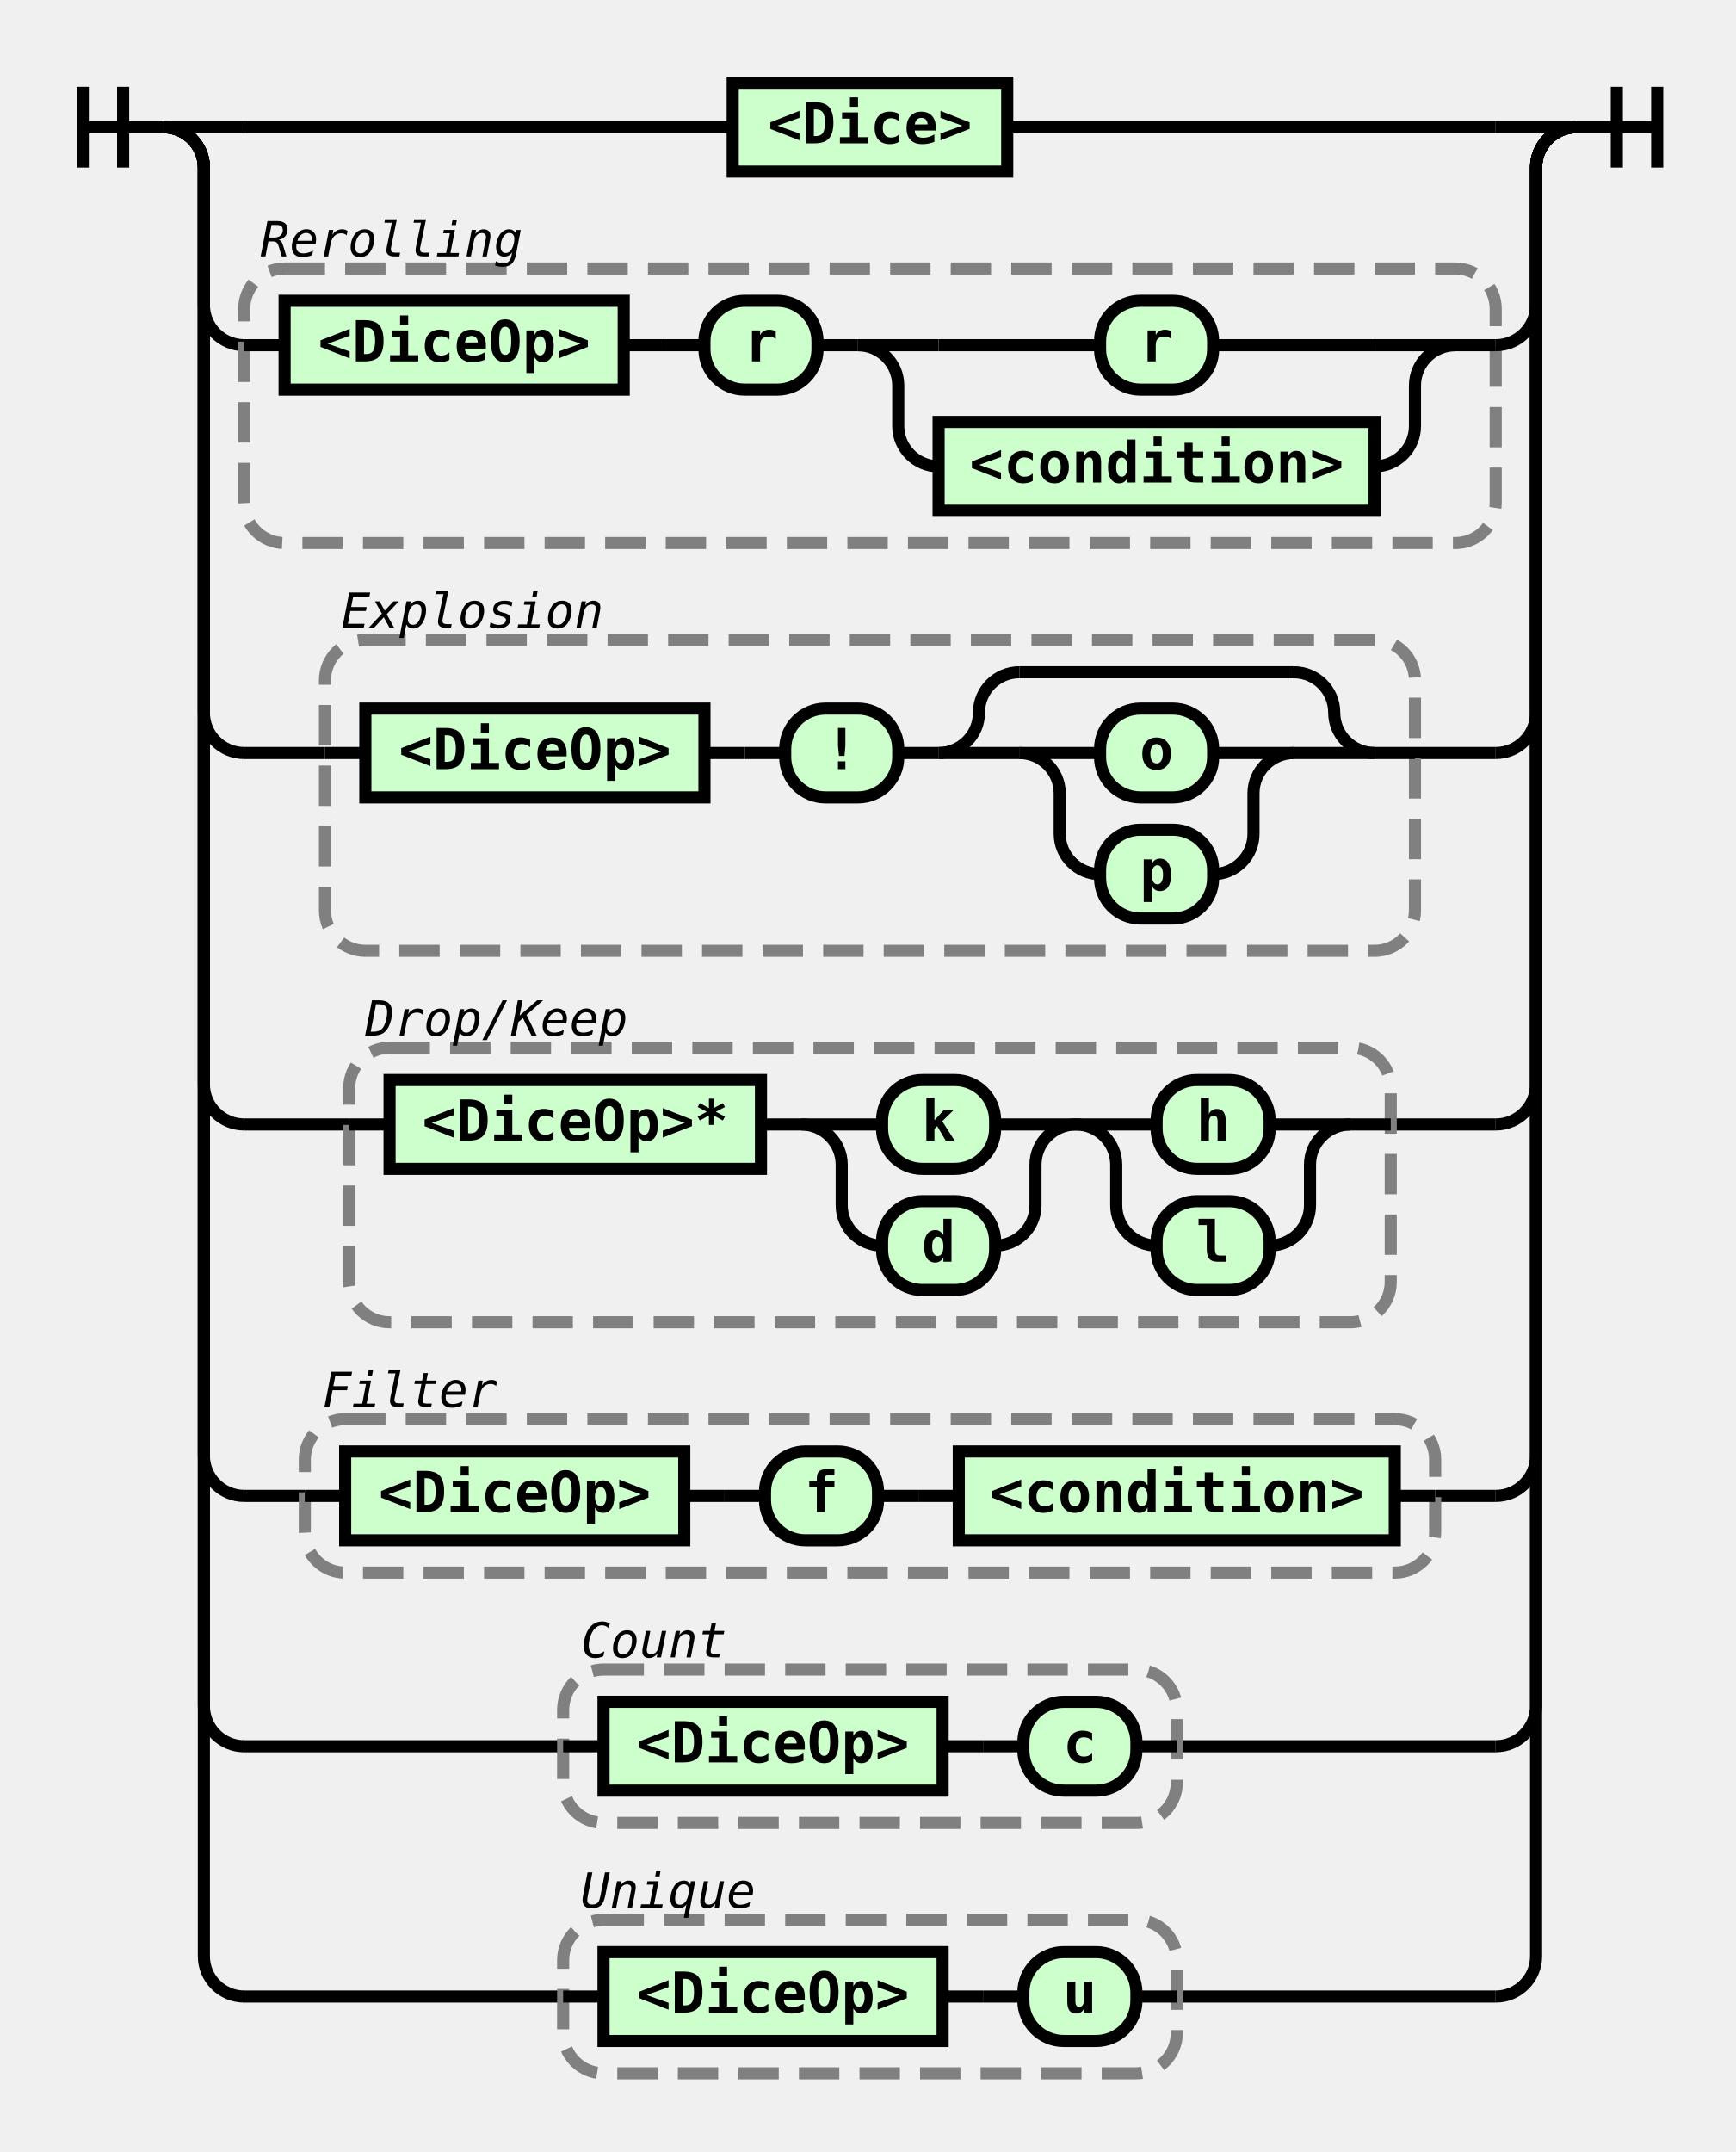
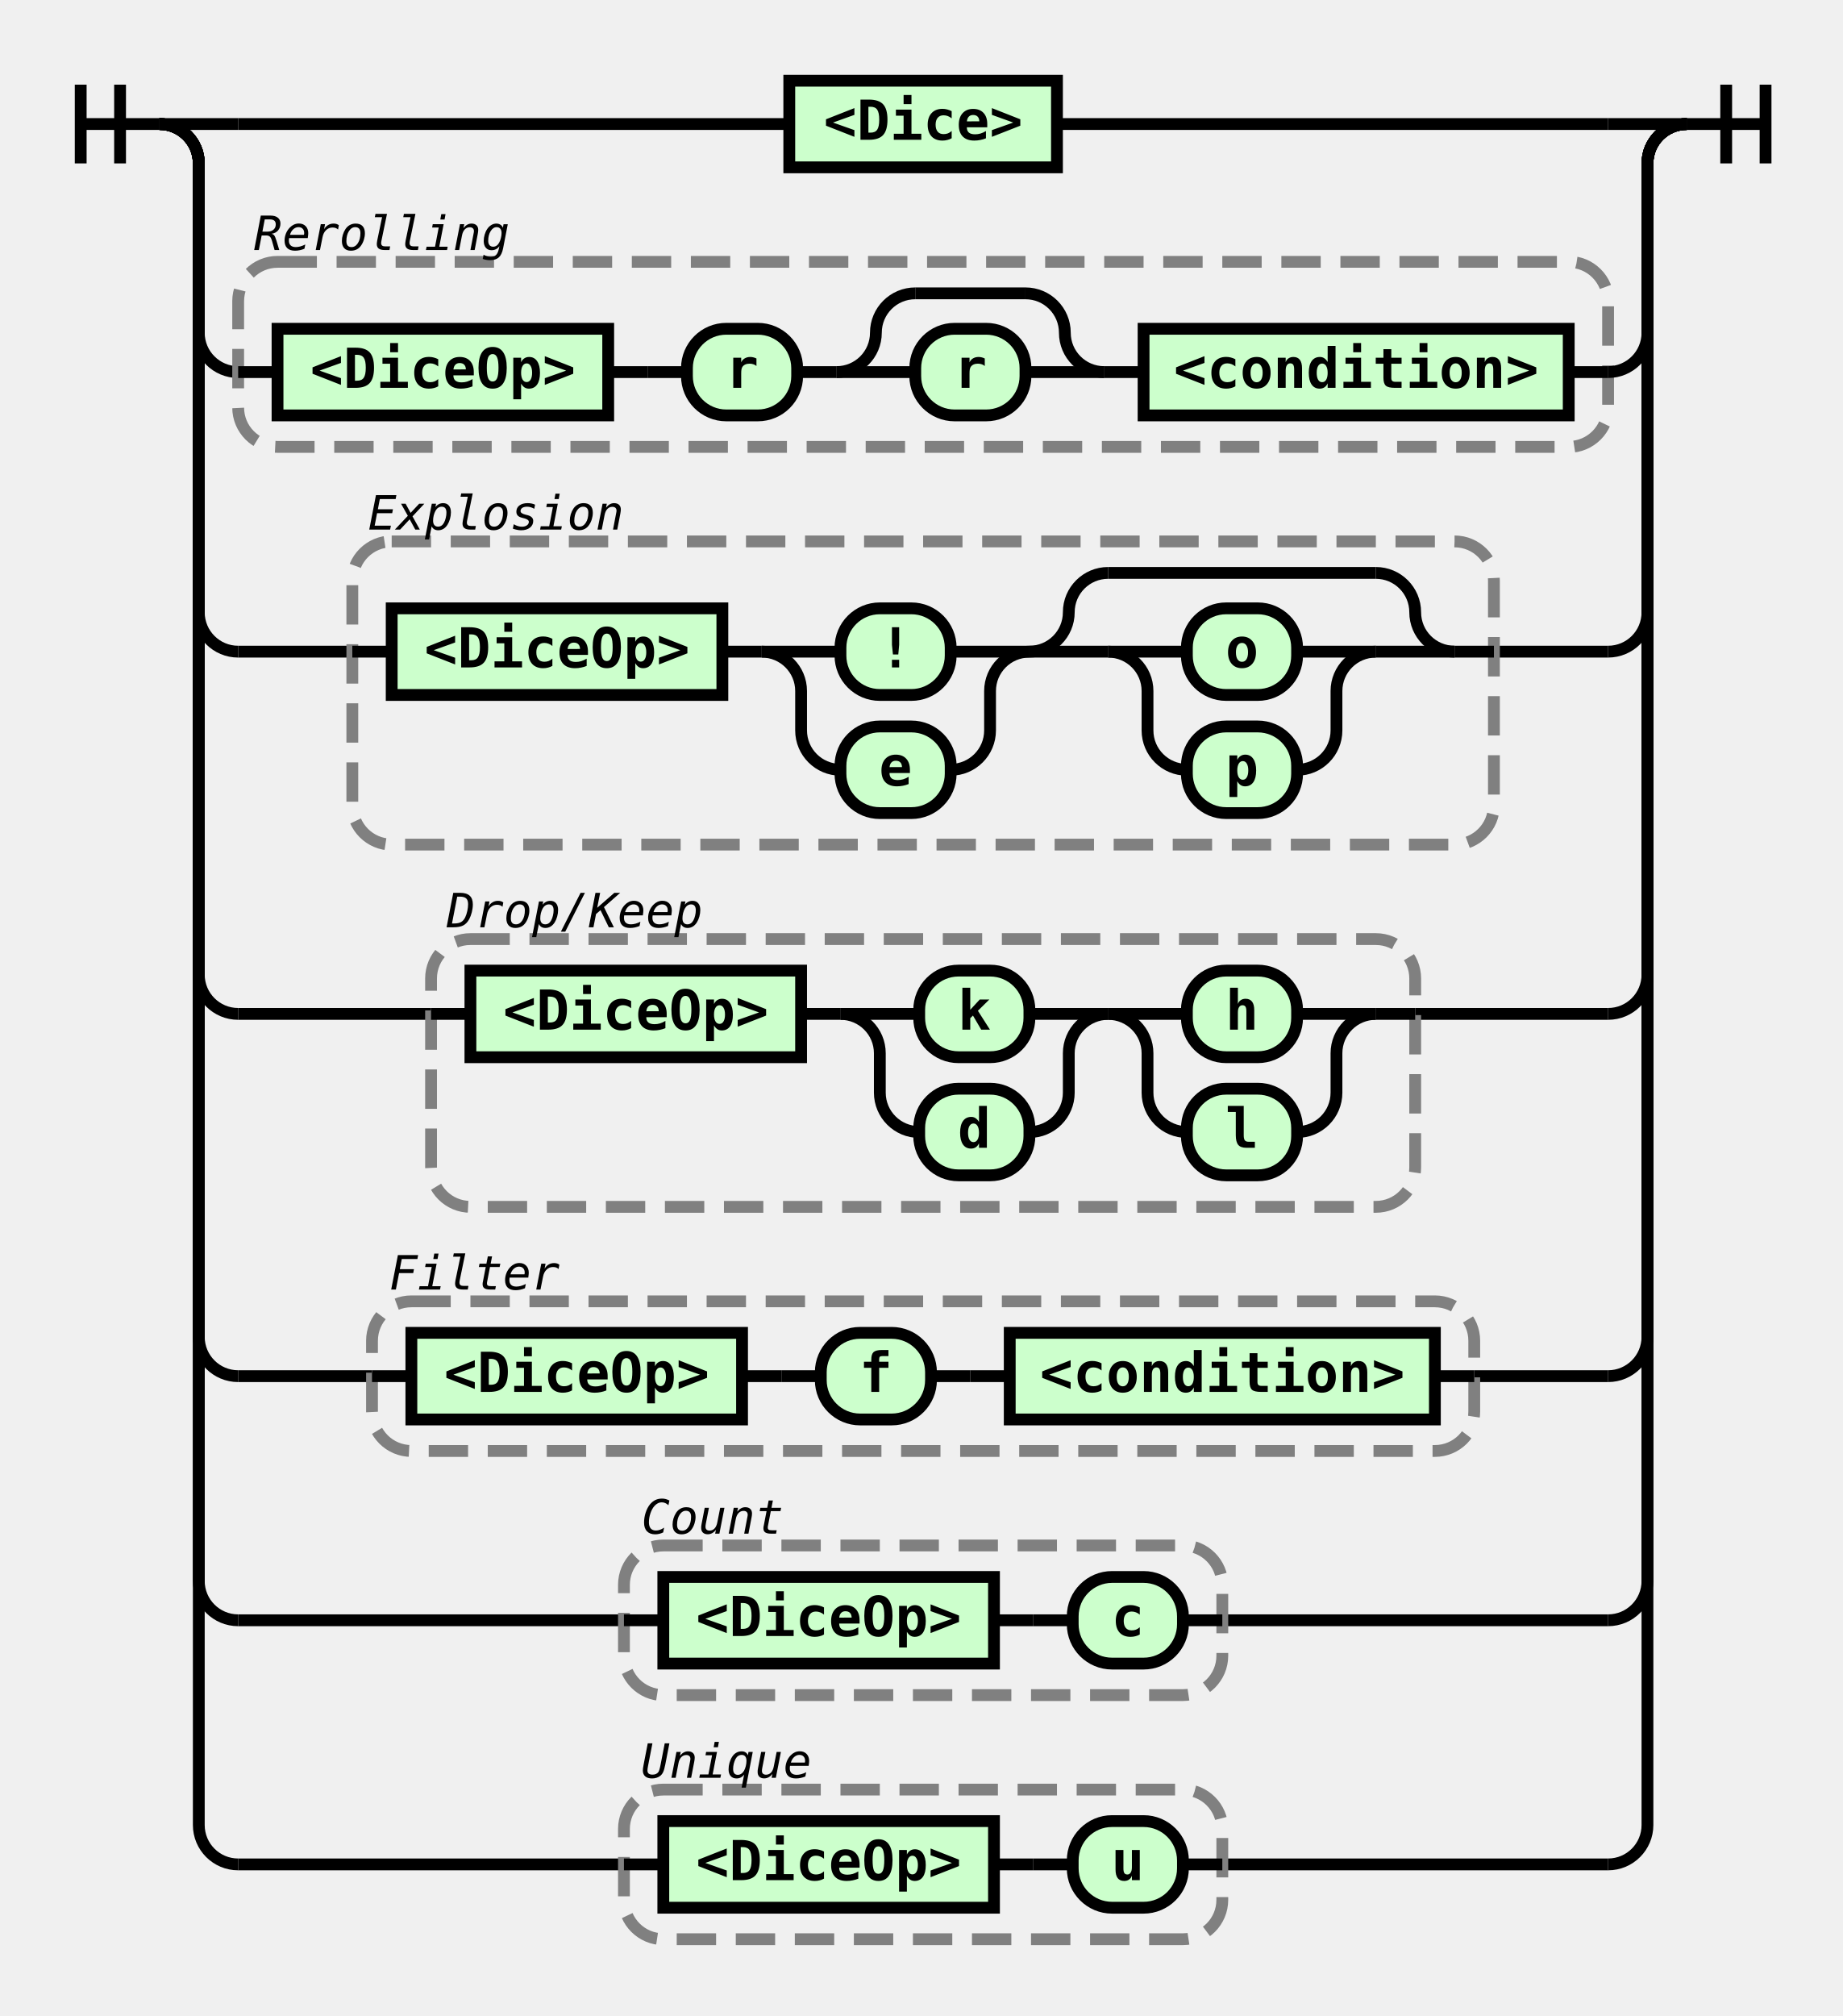
- <svg xmlns="http://www.w3.org/2000/svg" class="railroad-diagram" width="430" height="533" viewBox="0 0 430 533">
+ <svg xmlns="http://www.w3.org/2000/svg" class="railroad-diagram" width="468" height="512" viewBox="0 0 468 512">
  <g transform="translate(.5 .5)">
    <g>
      <path d="M20 21v20m10 -20v20m-10 -10h20" />
    </g>
    <g>
      <path d="M40 31h0" />
-       <path d="M390 31h0" />
+       <path d="M428 31h0" />
      <path d="M40 31h20" />
      <g class="non-terminal ">
-         <path d="M60 31h121" />
-         <path d="M249 31h121" />
-         <rect x="181" y="20" width="68" height="22" />
-         <text x="215" y="35">&lt;Dice&gt;</text>
-       </g>
-       <path d="M370 31h20" />
-       <path d="M40 31a10 10 0 0 1 10 10v34a10 10 0 0 0 10 10" />
-       <g>
-         <path d="M60 85h0" />
-         <path d="M370 85h0" />
-         <rect x="60" y="66" width="310" height="68" rx="10" ry="10" class="group-box" />
-         <g>
-           <path d="M60 85h10" />
-           <path d="M360 85h10" />
-           <g class="non-terminal ">
-             <path d="M70 85h0" />
-             <path d="M154 85h0" />
-             <rect x="70" y="74" width="84" height="22" />
-             <text x="112" y="89">&lt;DiceOp&gt;</text>
-           </g>
-           <path d="M154 85h10" />
-           <path d="M164 85h10" />
+         <path d="M60 31h140" />
+         <path d="M268 31h140" />
+         <rect x="200" y="20" width="68" height="22" />
+         <text x="234" y="35">&lt;Dice&gt;</text>
+       </g>
+       <path d="M408 31h20" />
+       <path d="M40 31a10 10 0 0 1 10 10v43a10 10 0 0 0 10 10" />
+       <g>
+         <path d="M60 94h0" />
+         <path d="M408 94h0" />
+         <rect x="60" y="66" width="348" height="47" rx="10" ry="10" class="group-box" />
+         <g>
+           <path d="M60 94h10" />
+           <path d="M398 94h10" />
+           <g class="non-terminal ">
+             <path d="M70 94h0" />
+             <path d="M154 94h0" />
+             <rect x="70" y="83" width="84" height="22" />
+             <text x="112" y="98">&lt;DiceOp&gt;</text>
+           </g>
+           <path d="M154 94h10" />
+           <path d="M164 94h10" />
          <g class="terminal ">
-             <path d="M174 85h0" />
-             <path d="M202 85h0" />
-             <rect x="174" y="74" width="28" height="22" rx="10" ry="10" />
-             <text x="188" y="89">r</text>
-           </g>
-           <path d="M202 85h10" />
-           <g>
-             <path d="M212 85h0" />
-             <path d="M360 85h0" />
-             <path d="M212 85h20" />
-             <g class="terminal ">
-               <path d="M232 85h40" />
-               <path d="M300 85h40" />
-               <rect x="272" y="74" width="28" height="22" rx="10" ry="10" />
-               <text x="286" y="89">r</text>
-             </g>
-             <path d="M340 85h20" />
-             <path d="M212 85a10 10 0 0 1 10 10v10a10 10 0 0 0 10 10" />
-             <g class="non-terminal ">
-               <path d="M232 115h0" />
-               <path d="M340 115h0" />
-               <rect x="232" y="104" width="108" height="22" />
-               <text x="286" y="119">&lt;condition&gt;</text>
-             </g>
-             <path d="M340 115a10 10 0 0 0 10 -10v-10a10 10 0 0 1 10 -10" />
+             <path d="M174 94h0" />
+             <path d="M202 94h0" />
+             <rect x="174" y="83" width="28" height="22" rx="10" ry="10" />
+             <text x="188" y="98">r</text>
+           </g>
+           <path d="M202 94h10" />
+           <g>
+             <path d="M212 94h0" />
+             <path d="M280 94h0" />
+             <path d="M212 94a10 10 0 0 0 10 -10v0a10 10 0 0 1 10 -10" />
+             <g>
+               <path d="M232 74h28" />
+             </g>
+             <path d="M260 74a10 10 0 0 1 10 10v0a10 10 0 0 0 10 10" />
+             <path d="M212 94h20" />
+             <g class="terminal ">
+               <path d="M232 94h0" />
+               <path d="M260 94h0" />
+               <rect x="232" y="83" width="28" height="22" rx="10" ry="10" />
+               <text x="246" y="98">r</text>
+             </g>
+             <path d="M260 94h20" />
+           </g>
+           <path d="M280 94h10" />
+           <g class="non-terminal ">
+             <path d="M290 94h0" />
+             <path d="M398 94h0" />
+             <rect x="290" y="83" width="108" height="22" />
+             <text x="344" y="98">&lt;condition&gt;</text>
          </g>
        </g>
        <g class="comment ">
          <path d="M60 58h0" />
          <path d="M133 58h0" />
          <text x="96.5" y="63" class="comment">Rerolling</text>
        </g>
      </g>
-       <path d="M370 85a10 10 0 0 0 10 -10v-34a10 10 0 0 1 10 -10" />
-       <path d="M40 31a10 10 0 0 1 10 10v135a10 10 0 0 0 10 10" />
-       <g>
-         <path d="M60 186h20" />
-         <path d="M350 186h20" />
-         <rect x="80" y="158" width="270" height="77" rx="10" ry="10" class="group-box" />
-         <g>
-           <path d="M80 186h10" />
-           <path d="M340 186h10" />
-           <g class="non-terminal ">
-             <path d="M90 186h0" />
-             <path d="M174 186h0" />
-             <rect x="90" y="175" width="84" height="22" />
-             <text x="132" y="190">&lt;DiceOp&gt;</text>
-           </g>
-           <path d="M174 186h10" />
-           <path d="M184 186h10" />
+       <path d="M408 94a10 10 0 0 0 10 -10v-43a10 10 0 0 1 10 -10" />
+       <path d="M40 31a10 10 0 0 1 10 10v114a10 10 0 0 0 10 10" />
+       <g>
+         <path d="M60 165h29" />
+         <path d="M379 165h29" />
+         <rect x="89" y="137" width="290" height="77" rx="10" ry="10" class="group-box" />
+         <g>
+           <path d="M89 165h10" />
+           <path d="M369 165h10" />
+           <g class="non-terminal ">
+             <path d="M99 165h0" />
+             <path d="M183 165h0" />
+             <rect x="99" y="154" width="84" height="22" />
+             <text x="141" y="169">&lt;DiceOp&gt;</text>
+           </g>
+           <path d="M183 165h10" />
+           <g>
+             <path d="M193 165h0" />
+             <path d="M261 165h0" />
+             <path d="M193 165h20" />
+             <g class="terminal ">
+               <path d="M213 165h0" />
+               <path d="M241 165h0" />
+               <rect x="213" y="154" width="28" height="22" rx="10" ry="10" />
+               <text x="227" y="169">!</text>
+             </g>
+             <path d="M241 165h20" />
+             <path d="M193 165a10 10 0 0 1 10 10v10a10 10 0 0 0 10 10" />
+             <g class="terminal ">
+               <path d="M213 195h0" />
+               <path d="M241 195h0" />
+               <rect x="213" y="184" width="28" height="22" rx="10" ry="10" />
+               <text x="227" y="199">e</text>
+             </g>
+             <path d="M241 195a10 10 0 0 0 10 -10v-10a10 10 0 0 1 10 -10" />
+           </g>
+           <g>
+             <path d="M261 165h0" />
+             <path d="M369 165h0" />
+             <path d="M261 165a10 10 0 0 0 10 -10v0a10 10 0 0 1 10 -10" />
+             <g>
+               <path d="M281 145h68" />
+             </g>
+             <path d="M349 145a10 10 0 0 1 10 10v0a10 10 0 0 0 10 10" />
+             <path d="M261 165h20" />
+             <g>
+               <path d="M281 165h0" />
+               <path d="M349 165h0" />
+               <path d="M281 165h20" />
+               <g class="terminal ">
+                 <path d="M301 165h0" />
+                 <path d="M329 165h0" />
+                 <rect x="301" y="154" width="28" height="22" rx="10" ry="10" />
+                 <text x="315" y="169">o</text>
+               </g>
+               <path d="M329 165h20" />
+               <path d="M281 165a10 10 0 0 1 10 10v10a10 10 0 0 0 10 10" />
+               <g class="terminal ">
+                 <path d="M301 195h0" />
+                 <path d="M329 195h0" />
+                 <rect x="301" y="184" width="28" height="22" rx="10" ry="10" />
+                 <text x="315" y="199">p</text>
+               </g>
+               <path d="M329 195a10 10 0 0 0 10 -10v-10a10 10 0 0 1 10 -10" />
+             </g>
+             <path d="M349 165h20" />
+           </g>
+         </g>
+         <g class="comment ">
+           <path d="M89 129h0" />
+           <path d="M162 129h0" />
+           <text x="125.5" y="134" class="comment">Explosion</text>
+         </g>
+       </g>
+       <path d="M408 165a10 10 0 0 0 10 -10v-114a10 10 0 0 1 10 -10" />
+       <path d="M40 31a10 10 0 0 1 10 10v206a10 10 0 0 0 10 10" />
+       <g>
+         <path d="M60 257h49" />
+         <path d="M359 257h49" />
+         <rect x="109" y="238" width="250" height="68" rx="10" ry="10" class="group-box" />
+         <g>
+           <path d="M109 257h10" />
+           <path d="M349 257h10" />
+           <g class="non-terminal ">
+             <path d="M119 257h0" />
+             <path d="M203 257h0" />
+             <rect x="119" y="246" width="84" height="22" />
+             <text x="161" y="261">&lt;DiceOp&gt;</text>
+           </g>
+           <path d="M203 257h10" />
+           <g>
+             <path d="M213 257h0" />
+             <path d="M281 257h0" />
+             <path d="M213 257h20" />
+             <g class="terminal ">
+               <path d="M233 257h0" />
+               <path d="M261 257h0" />
+               <rect x="233" y="246" width="28" height="22" rx="10" ry="10" />
+               <text x="247" y="261">k</text>
+             </g>
+             <path d="M261 257h20" />
+             <path d="M213 257a10 10 0 0 1 10 10v10a10 10 0 0 0 10 10" />
+             <g class="terminal ">
+               <path d="M233 287h0" />
+               <path d="M261 287h0" />
+               <rect x="233" y="276" width="28" height="22" rx="10" ry="10" />
+               <text x="247" y="291">d</text>
+             </g>
+             <path d="M261 287a10 10 0 0 0 10 -10v-10a10 10 0 0 1 10 -10" />
+           </g>
+           <g>
+             <path d="M281 257h0" />
+             <path d="M349 257h0" />
+             <path d="M281 257h20" />
+             <g class="terminal ">
+               <path d="M301 257h0" />
+               <path d="M329 257h0" />
+               <rect x="301" y="246" width="28" height="22" rx="10" ry="10" />
+               <text x="315" y="261">h</text>
+             </g>
+             <path d="M329 257h20" />
+             <path d="M281 257a10 10 0 0 1 10 10v10a10 10 0 0 0 10 10" />
+             <g class="terminal ">
+               <path d="M301 287h0" />
+               <path d="M329 287h0" />
+               <rect x="301" y="276" width="28" height="22" rx="10" ry="10" />
+               <text x="315" y="291">l</text>
+             </g>
+             <path d="M329 287a10 10 0 0 0 10 -10v-10a10 10 0 0 1 10 -10" />
+           </g>
+         </g>
+         <g class="comment ">
+           <path d="M109 230h0" />
+           <path d="M182 230h0" />
+           <text x="145.5" y="235" class="comment">Drop/Keep</text>
+         </g>
+       </g>
+       <path d="M408 257a10 10 0 0 0 10 -10v-206a10 10 0 0 1 10 -10" />
+       <path d="M40 31a10 10 0 0 1 10 10v298a10 10 0 0 0 10 10" />
+       <g>
+         <path d="M60 349h34" />
+         <path d="M374 349h34" />
+         <rect x="94" y="330" width="280" height="38" rx="10" ry="10" class="group-box" />
+         <g>
+           <path d="M94 349h10" />
+           <path d="M364 349h10" />
+           <g class="non-terminal ">
+             <path d="M104 349h0" />
+             <path d="M188 349h0" />
+             <rect x="104" y="338" width="84" height="22" />
+             <text x="146" y="353">&lt;DiceOp&gt;</text>
+           </g>
+           <path d="M188 349h10" />
+           <path d="M198 349h10" />
          <g class="terminal ">
-             <path d="M194 186h0" />
-             <path d="M222 186h0" />
-             <rect x="194" y="175" width="28" height="22" rx="10" ry="10" />
-             <text x="208" y="190">!</text>
-           </g>
-           <path d="M222 186h10" />
-           <g>
-             <path d="M232 186h0" />
-             <path d="M340 186h0" />
-             <path d="M232 186a10 10 0 0 0 10 -10v0a10 10 0 0 1 10 -10" />
-             <g>
-               <path d="M252 166h68" />
-             </g>
-             <path d="M320 166a10 10 0 0 1 10 10v0a10 10 0 0 0 10 10" />
-             <path d="M232 186h20" />
-             <g>
-               <path d="M252 186h0" />
-               <path d="M320 186h0" />
-               <path d="M252 186h20" />
-               <g class="terminal ">
-                 <path d="M272 186h0" />
-                 <path d="M300 186h0" />
-                 <rect x="272" y="175" width="28" height="22" rx="10" ry="10" />
-                 <text x="286" y="190">o</text>
-               </g>
-               <path d="M300 186h20" />
-               <path d="M252 186a10 10 0 0 1 10 10v10a10 10 0 0 0 10 10" />
-               <g class="terminal ">
-                 <path d="M272 216h0" />
-                 <path d="M300 216h0" />
-                 <rect x="272" y="205" width="28" height="22" rx="10" ry="10" />
-                 <text x="286" y="220">p</text>
-               </g>
-               <path d="M300 216a10 10 0 0 0 10 -10v-10a10 10 0 0 1 10 -10" />
-             </g>
-             <path d="M320 186h20" />
-           </g>
-         </g>
-         <g class="comment ">
-           <path d="M80 150h0" />
-           <path d="M153 150h0" />
-           <text x="116.5" y="155" class="comment">Explosion</text>
-         </g>
-       </g>
-       <path d="M370 186a10 10 0 0 0 10 -10v-135a10 10 0 0 1 10 -10" />
-       <path d="M40 31a10 10 0 0 1 10 10v227a10 10 0 0 0 10 10" />
-       <g>
-         <path d="M60 278h26" />
-         <path d="M344 278h26" />
-         <rect x="86" y="259" width="258" height="68" rx="10" ry="10" class="group-box" />
-         <g>
-           <path d="M86 278h10" />
-           <path d="M334 278h10" />
-           <g class="non-terminal ">
-             <path d="M96 278h0" />
-             <path d="M188 278h0" />
-             <rect x="96" y="267" width="92" height="22" />
-             <text x="142" y="282">&lt;DiceOp&gt;*</text>
-           </g>
-           <path d="M188 278h10" />
-           <g>
-             <path d="M198 278h0" />
-             <path d="M266 278h0" />
-             <path d="M198 278h20" />
-             <g class="terminal ">
-               <path d="M218 278h0" />
-               <path d="M246 278h0" />
-               <rect x="218" y="267" width="28" height="22" rx="10" ry="10" />
-               <text x="232" y="282">k</text>
-             </g>
-             <path d="M246 278h20" />
-             <path d="M198 278a10 10 0 0 1 10 10v10a10 10 0 0 0 10 10" />
-             <g class="terminal ">
-               <path d="M218 308h0" />
-               <path d="M246 308h0" />
-               <rect x="218" y="297" width="28" height="22" rx="10" ry="10" />
-               <text x="232" y="312">d</text>
-             </g>
-             <path d="M246 308a10 10 0 0 0 10 -10v-10a10 10 0 0 1 10 -10" />
-           </g>
-           <g>
-             <path d="M266 278h0" />
-             <path d="M334 278h0" />
-             <path d="M266 278h20" />
-             <g class="terminal ">
-               <path d="M286 278h0" />
-               <path d="M314 278h0" />
-               <rect x="286" y="267" width="28" height="22" rx="10" ry="10" />
-               <text x="300" y="282">h</text>
-             </g>
-             <path d="M314 278h20" />
-             <path d="M266 278a10 10 0 0 1 10 10v10a10 10 0 0 0 10 10" />
-             <g class="terminal ">
-               <path d="M286 308h0" />
-               <path d="M314 308h0" />
-               <rect x="286" y="297" width="28" height="22" rx="10" ry="10" />
-               <text x="300" y="312">l</text>
-             </g>
-             <path d="M314 308a10 10 0 0 0 10 -10v-10a10 10 0 0 1 10 -10" />
-           </g>
-         </g>
-         <g class="comment ">
-           <path d="M86 251h0" />
-           <path d="M159 251h0" />
-           <text x="122.5" y="256" class="comment">Drop/Keep</text>
-         </g>
-       </g>
-       <path d="M370 278a10 10 0 0 0 10 -10v-227a10 10 0 0 1 10 -10" />
-       <path d="M40 31a10 10 0 0 1 10 10v319a10 10 0 0 0 10 10" />
-       <g>
-         <path d="M60 370h15" />
-         <path d="M355 370h15" />
-         <rect x="75" y="351" width="280" height="38" rx="10" ry="10" class="group-box" />
-         <g>
-           <path d="M75 370h10" />
-           <path d="M345 370h10" />
-           <g class="non-terminal ">
-             <path d="M85 370h0" />
-             <path d="M169 370h0" />
-             <rect x="85" y="359" width="84" height="22" />
-             <text x="127" y="374">&lt;DiceOp&gt;</text>
-           </g>
-           <path d="M169 370h10" />
-           <path d="M179 370h10" />
+             <path d="M208 349h0" />
+             <path d="M236 349h0" />
+             <rect x="208" y="338" width="28" height="22" rx="10" ry="10" />
+             <text x="222" y="353">f</text>
+           </g>
+           <path d="M236 349h10" />
+           <path d="M246 349h10" />
+           <g class="non-terminal ">
+             <path d="M256 349h0" />
+             <path d="M364 349h0" />
+             <rect x="256" y="338" width="108" height="22" />
+             <text x="310" y="353">&lt;condition&gt;</text>
+           </g>
+         </g>
+         <g class="comment ">
+           <path d="M94 322h0" />
+           <path d="M146 322h0" />
+           <text x="120" y="327" class="comment">Filter</text>
+         </g>
+       </g>
+       <path d="M408 349a10 10 0 0 0 10 -10v-298a10 10 0 0 1 10 -10" />
+       <path d="M40 31a10 10 0 0 1 10 10v360a10 10 0 0 0 10 10" />
+       <g>
+         <path d="M60 411h98" />
+         <path d="M310 411h98" />
+         <rect x="158" y="392" width="152" height="38" rx="10" ry="10" class="group-box" />
+         <g>
+           <path d="M158 411h10" />
+           <path d="M300 411h10" />
+           <g class="non-terminal ">
+             <path d="M168 411h0" />
+             <path d="M252 411h0" />
+             <rect x="168" y="400" width="84" height="22" />
+             <text x="210" y="415">&lt;DiceOp&gt;</text>
+           </g>
+           <path d="M252 411h10" />
+           <path d="M262 411h10" />
          <g class="terminal ">
-             <path d="M189 370h0" />
-             <path d="M217 370h0" />
-             <rect x="189" y="359" width="28" height="22" rx="10" ry="10" />
-             <text x="203" y="374">f</text>
-           </g>
-           <path d="M217 370h10" />
-           <path d="M227 370h10" />
-           <g class="non-terminal ">
-             <path d="M237 370h0" />
-             <path d="M345 370h0" />
-             <rect x="237" y="359" width="108" height="22" />
-             <text x="291" y="374">&lt;condition&gt;</text>
-           </g>
-         </g>
-         <g class="comment ">
-           <path d="M75 343h0" />
-           <path d="M127 343h0" />
-           <text x="101" y="348" class="comment">Filter</text>
-         </g>
-       </g>
-       <path d="M370 370a10 10 0 0 0 10 -10v-319a10 10 0 0 1 10 -10" />
-       <path d="M40 31a10 10 0 0 1 10 10v381a10 10 0 0 0 10 10" />
-       <g>
-         <path d="M60 432h79" />
-         <path d="M291 432h79" />
-         <rect x="139" y="413" width="152" height="38" rx="10" ry="10" class="group-box" />
-         <g>
-           <path d="M139 432h10" />
-           <path d="M281 432h10" />
-           <g class="non-terminal ">
-             <path d="M149 432h0" />
-             <path d="M233 432h0" />
-             <rect x="149" y="421" width="84" height="22" />
-             <text x="191" y="436">&lt;DiceOp&gt;</text>
-           </g>
-           <path d="M233 432h10" />
-           <path d="M243 432h10" />
+             <path d="M272 411h0" />
+             <path d="M300 411h0" />
+             <rect x="272" y="400" width="28" height="22" rx="10" ry="10" />
+             <text x="286" y="415">c</text>
+           </g>
+         </g>
+         <g class="comment ">
+           <path d="M158 384h0" />
+           <path d="M203 384h0" />
+           <text x="180.5" y="389" class="comment">Count</text>
+         </g>
+       </g>
+       <path d="M408 411a10 10 0 0 0 10 -10v-360a10 10 0 0 1 10 -10" />
+       <path d="M40 31a10 10 0 0 1 10 10v422a10 10 0 0 0 10 10" />
+       <g>
+         <path d="M60 473h98" />
+         <path d="M310 473h98" />
+         <rect x="158" y="454" width="152" height="38" rx="10" ry="10" class="group-box" />
+         <g>
+           <path d="M158 473h10" />
+           <path d="M300 473h10" />
+           <g class="non-terminal ">
+             <path d="M168 473h0" />
+             <path d="M252 473h0" />
+             <rect x="168" y="462" width="84" height="22" />
+             <text x="210" y="477">&lt;DiceOp&gt;</text>
+           </g>
+           <path d="M252 473h10" />
+           <path d="M262 473h10" />
          <g class="terminal ">
-             <path d="M253 432h0" />
-             <path d="M281 432h0" />
-             <rect x="253" y="421" width="28" height="22" rx="10" ry="10" />
-             <text x="267" y="436">c</text>
-           </g>
-         </g>
-         <g class="comment ">
-           <path d="M139 405h0" />
-           <path d="M184 405h0" />
-           <text x="161.5" y="410" class="comment">Count</text>
-         </g>
-       </g>
-       <path d="M370 432a10 10 0 0 0 10 -10v-381a10 10 0 0 1 10 -10" />
-       <path d="M40 31a10 10 0 0 1 10 10v443a10 10 0 0 0 10 10" />
-       <g>
-         <path d="M60 494h79" />
-         <path d="M291 494h79" />
-         <rect x="139" y="475" width="152" height="38" rx="10" ry="10" class="group-box" />
-         <g>
-           <path d="M139 494h10" />
-           <path d="M281 494h10" />
-           <g class="non-terminal ">
-             <path d="M149 494h0" />
-             <path d="M233 494h0" />
-             <rect x="149" y="483" width="84" height="22" />
-             <text x="191" y="498">&lt;DiceOp&gt;</text>
-           </g>
-           <path d="M233 494h10" />
-           <path d="M243 494h10" />
-           <g class="terminal ">
-             <path d="M253 494h0" />
-             <path d="M281 494h0" />
-             <rect x="253" y="483" width="28" height="22" rx="10" ry="10" />
-             <text x="267" y="498">u</text>
-           </g>
-         </g>
-         <g class="comment ">
-           <path d="M139 467h0" />
-           <path d="M191 467h0" />
-           <text x="165" y="472" class="comment">Unique</text>
-         </g>
-       </g>
-       <path d="M370 494a10 10 0 0 0 10 -10v-443a10 10 0 0 1 10 -10" />
+             <path d="M272 473h0" />
+             <path d="M300 473h0" />
+             <rect x="272" y="462" width="28" height="22" rx="10" ry="10" />
+             <text x="286" y="477">u</text>
+           </g>
+         </g>
+         <g class="comment ">
+           <path d="M158 446h0" />
+           <path d="M210 446h0" />
+           <text x="184" y="451" class="comment">Unique</text>
+         </g>
+       </g>
+       <path d="M408 473a10 10 0 0 0 10 -10v-422a10 10 0 0 1 10 -10" />
    </g>
-     <path d="M 390 31 h 20 m -10 -10 v 20 m 10 -20 v 20" />
+     <path d="M 428 31 h 20 m -10 -10 v 20 m 10 -20 v 20" />
  </g>
  <style>
	svg {
		background-color: hsl(30,20%,95%);
	}
	path {
		stroke-width: 3;
		stroke: black;
		fill: rgba(0,0,0,0);
	}
	text {
		font: bold 14px monospace;
		text-anchor: middle;
		white-space: pre;
	}
	text.diagram-text {
		font-size: 12px;
	}
	text.diagram-arrow {
		font-size: 16px;
	}
	text.label {
		text-anchor: start;
	}
	text.comment {
		font: italic 12px monospace;
	}
	g.non-terminal text {
		/*font-style: italic;*/
	}
	rect {
		stroke-width: 3;
		stroke: black;
		fill: hsl(120,100%,90%);
	}
	rect.group-box {
		stroke: gray;
		stroke-dasharray: 10 5;
		fill: none;
	}
	path.diagram-text {
		stroke-width: 3;
		stroke: black;
		fill: white;
		cursor: help;
	}
	g.diagram-text:hover path.diagram-text {
		fill: #eee;
	}</style>
</svg>
